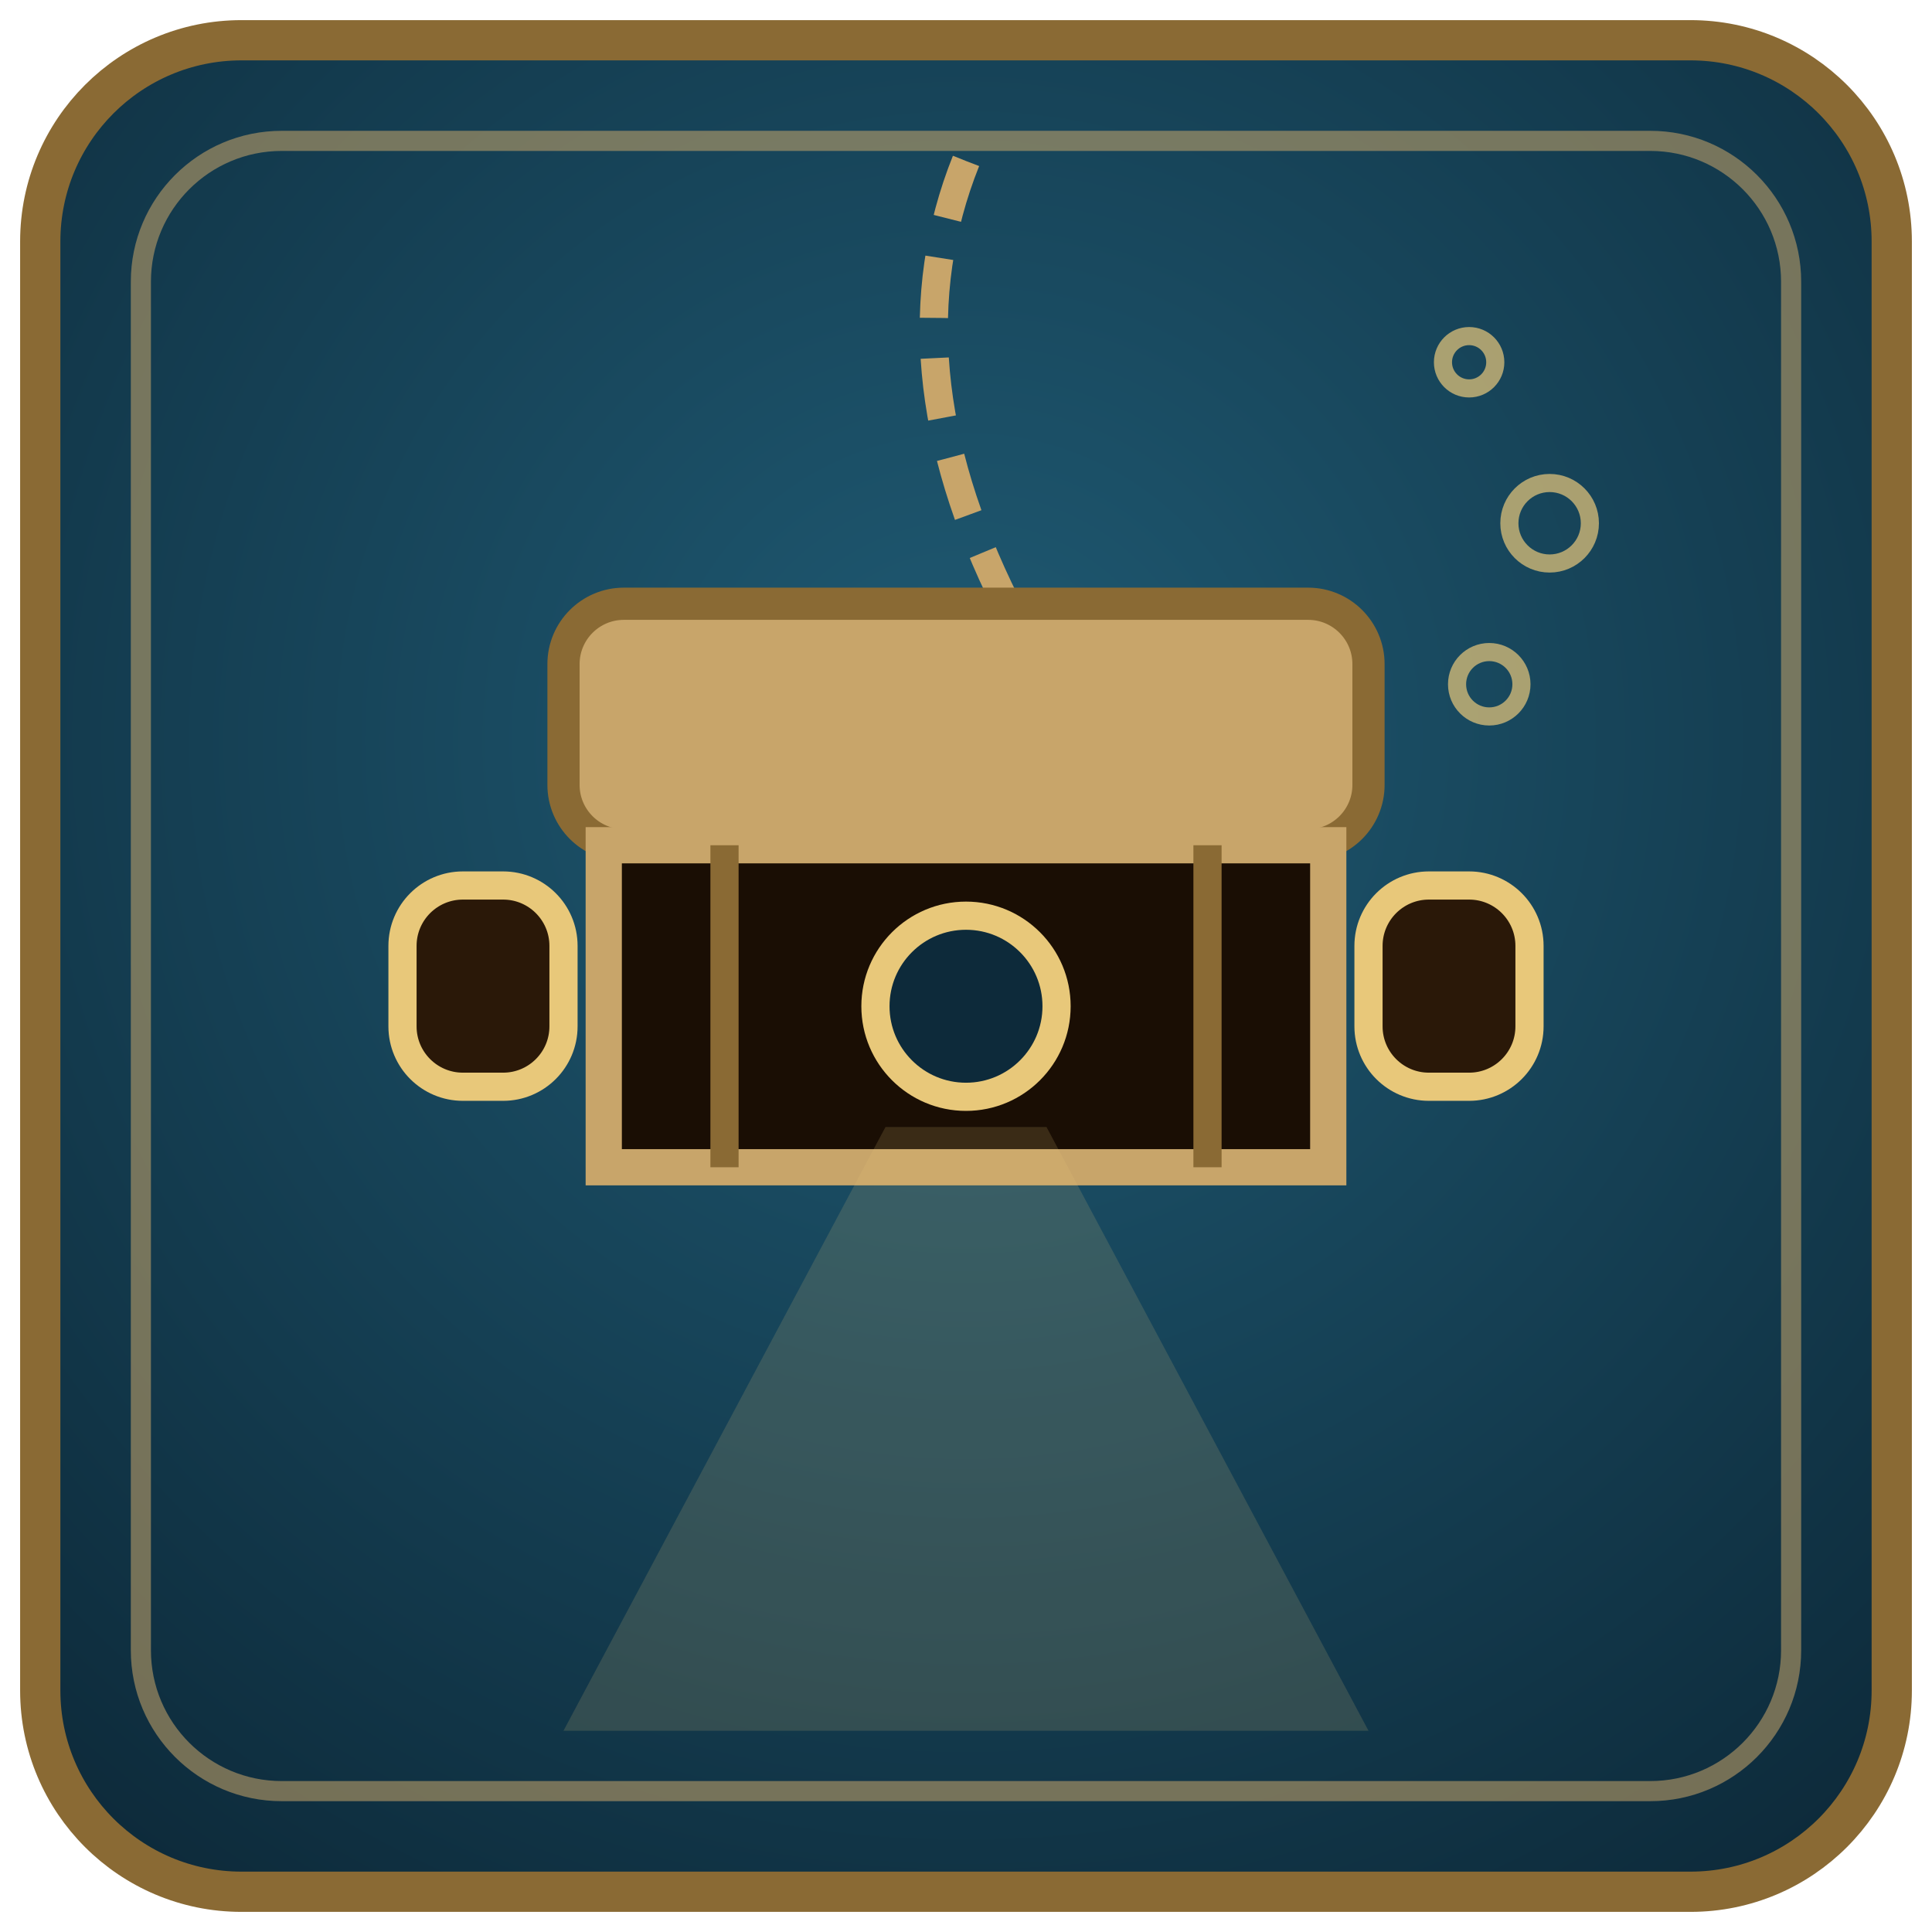
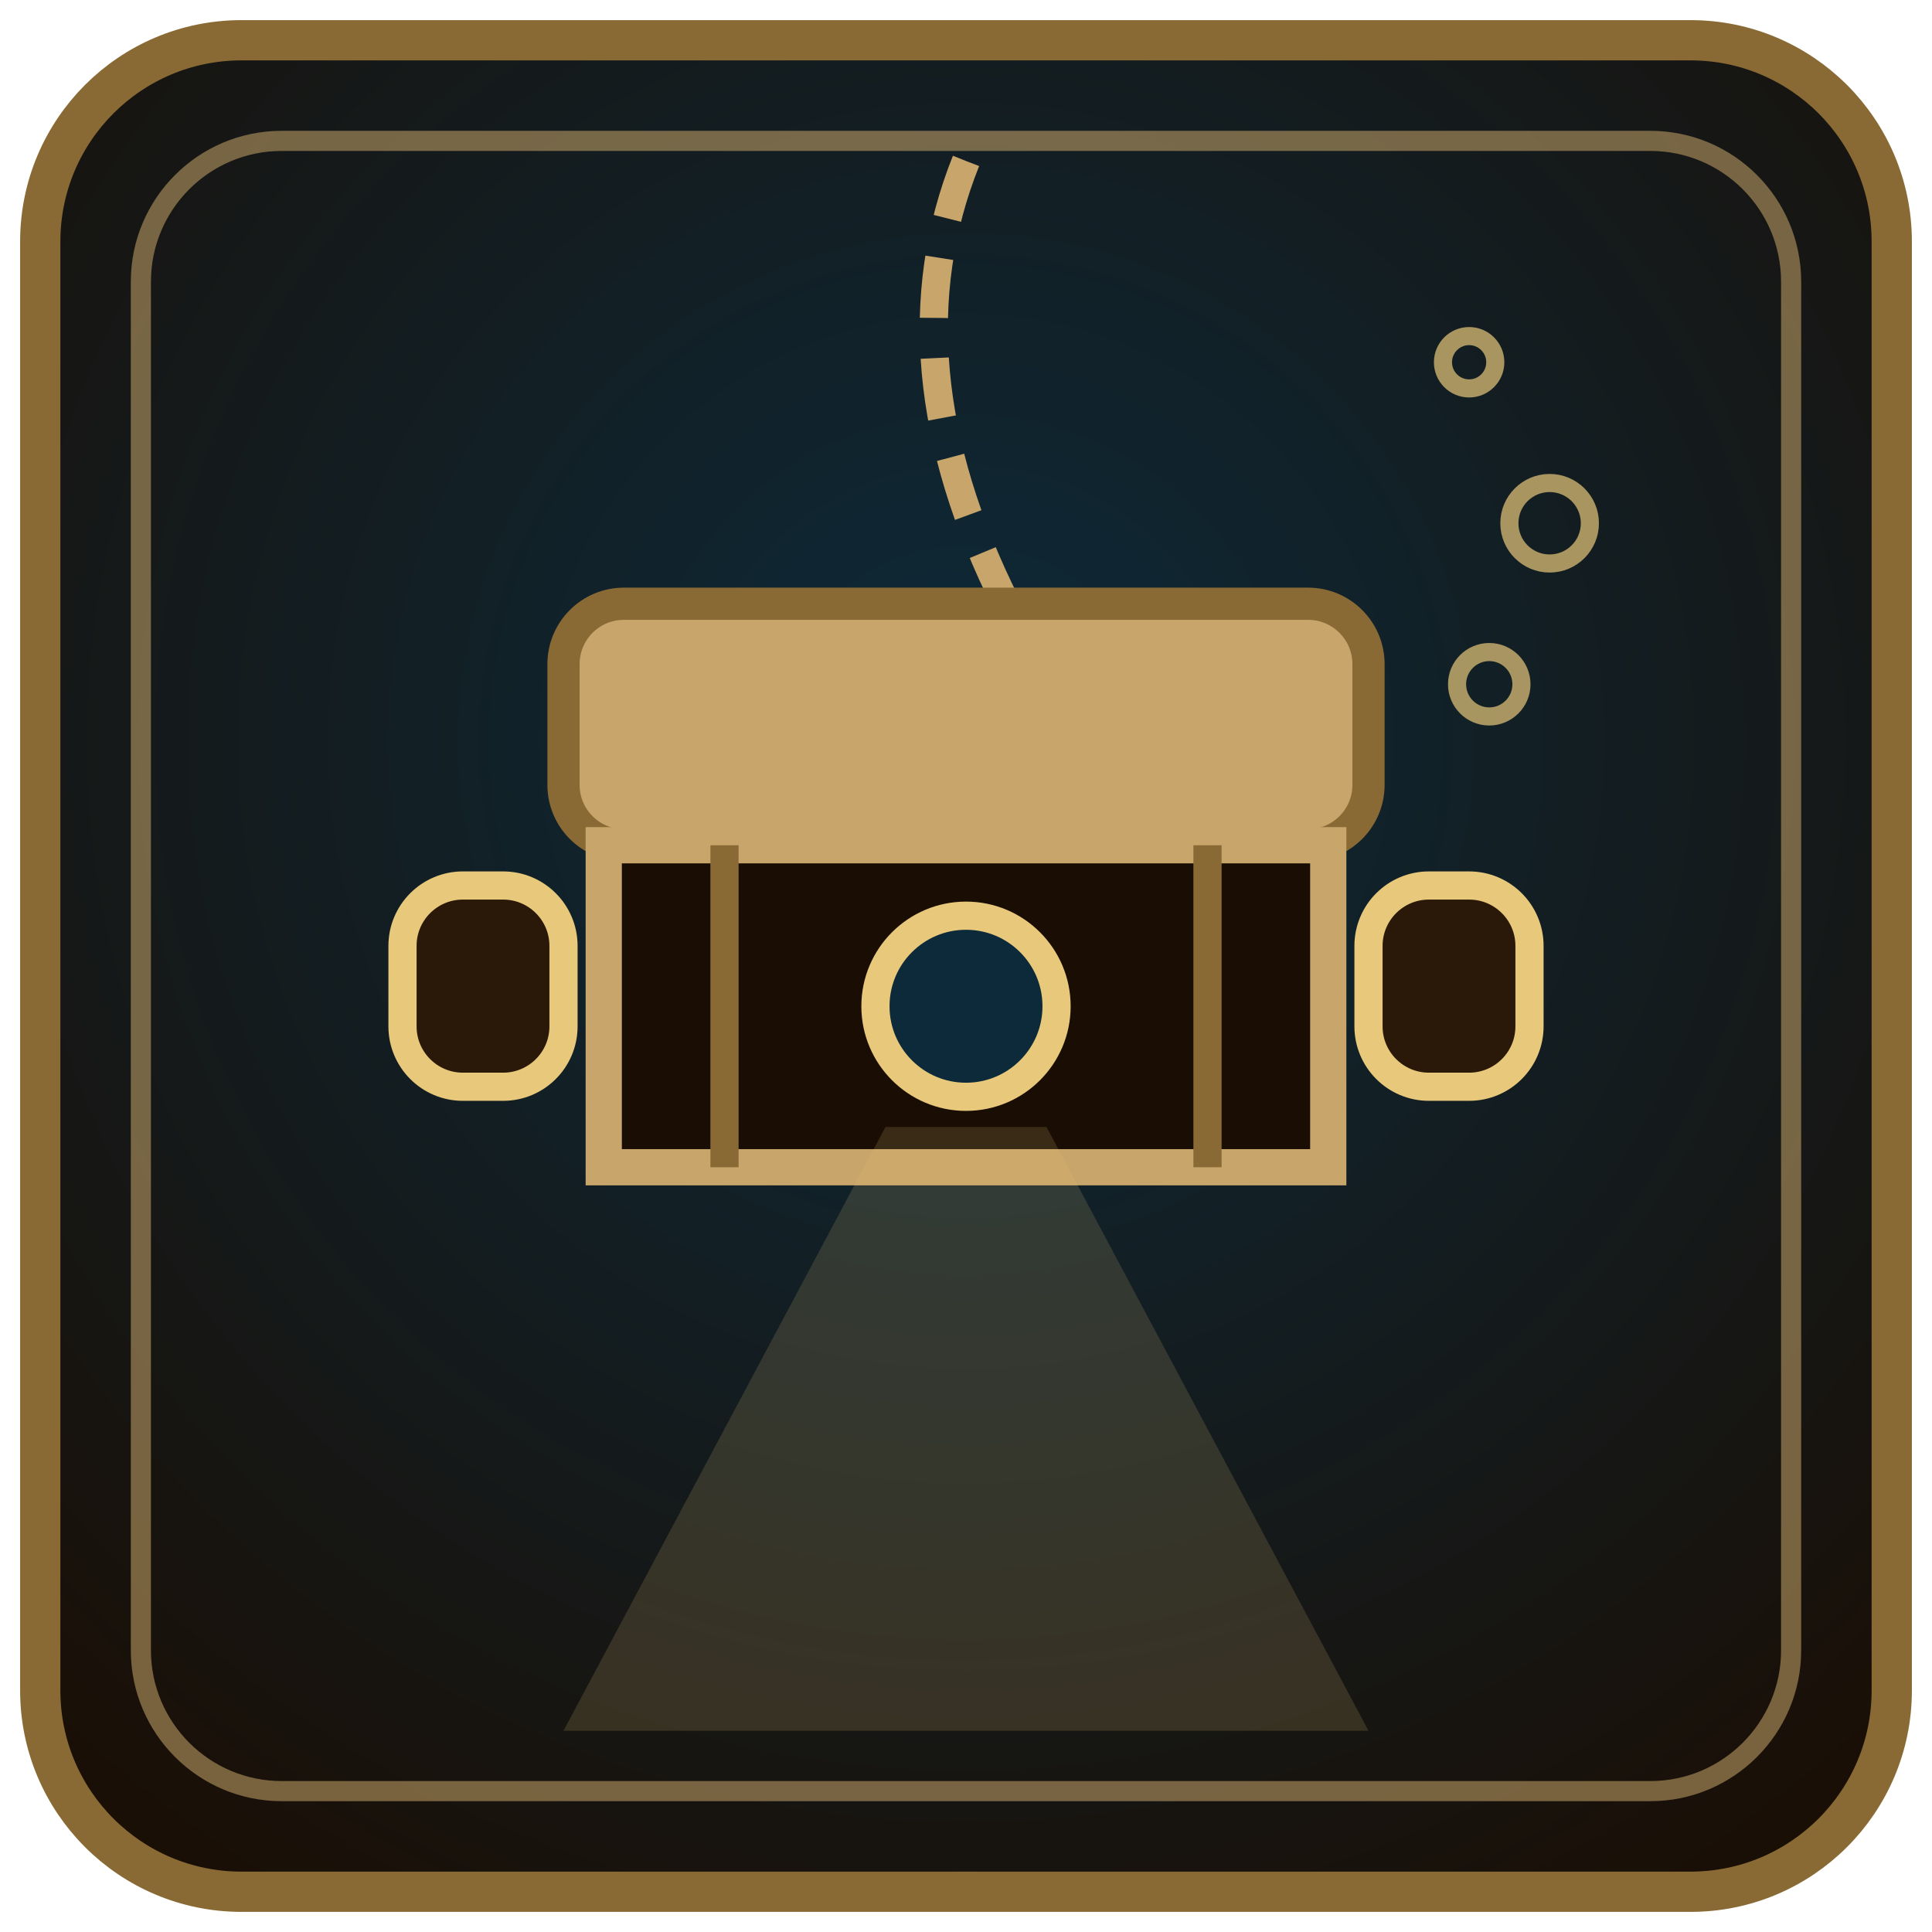
<svg xmlns="http://www.w3.org/2000/svg" viewBox="0 0 96 96" role="img" aria-label="Подводный аппарат ROV в глубине Иссык-Куля">
  <defs>
    <radialGradient id="rov-bg" cx="50%" cy="38%" r="75%">
-       <stop offset="0%" stop-color="#1f5a73" />
-       <stop offset="100%" stop-color="#0d2a3a" />
+       <stop offset="0%" stop-color="#0d2a3a" />
+       <stop offset="100%" stop-color="#1a0e04" />
    </radialGradient>
  </defs>
  <rect x="2" y="2" width="92" height="92" rx="10" fill="url(#rov-bg)" stroke="#8a6a34" stroke-width="2" />
  <rect x="7" y="7" width="82" height="82" rx="7" fill="none" stroke="#c8a56a" stroke-width="1" opacity=".55" />
  <g>
    <path d="M48 8 Q44 18 50 30" fill="none" stroke="#c8a56a" stroke-width="1.4" stroke-dasharray="3 2" />
    <rect x="28" y="30" width="40" height="12" rx="3" fill="#c8a56a" stroke="#8a6a34" stroke-width="1.6" />
    <rect x="30" y="42" width="36" height="16" fill="#1a0e04" stroke="#c8a56a" stroke-width="1.8" />
    <path d="M36 42 V58 M60 42 V58" stroke="#8a6a34" stroke-width="1.4" />
    <rect x="20" y="44" width="8" height="10" rx="3" fill="#2a1808" stroke="#e8c87a" stroke-width="1.4" />
    <rect x="68" y="44" width="8" height="10" rx="3" fill="#2a1808" stroke="#e8c87a" stroke-width="1.4" />
    <circle cx="48" cy="50" r="4.5" fill="#0d2a3a" stroke="#e8c87a" stroke-width="1.4" />
    <path d="M44 56 L28 86 H68 L52 56 Z" fill="#e8c87a" opacity=".16" />
    <g fill="none" stroke="#e8c87a" stroke-width=".9" opacity=".7">
      <circle cx="74" cy="34" r="1.6" />
      <circle cx="77" cy="26" r="2" />
      <circle cx="73" cy="18" r="1.3" />
    </g>
  </g>
</svg>
